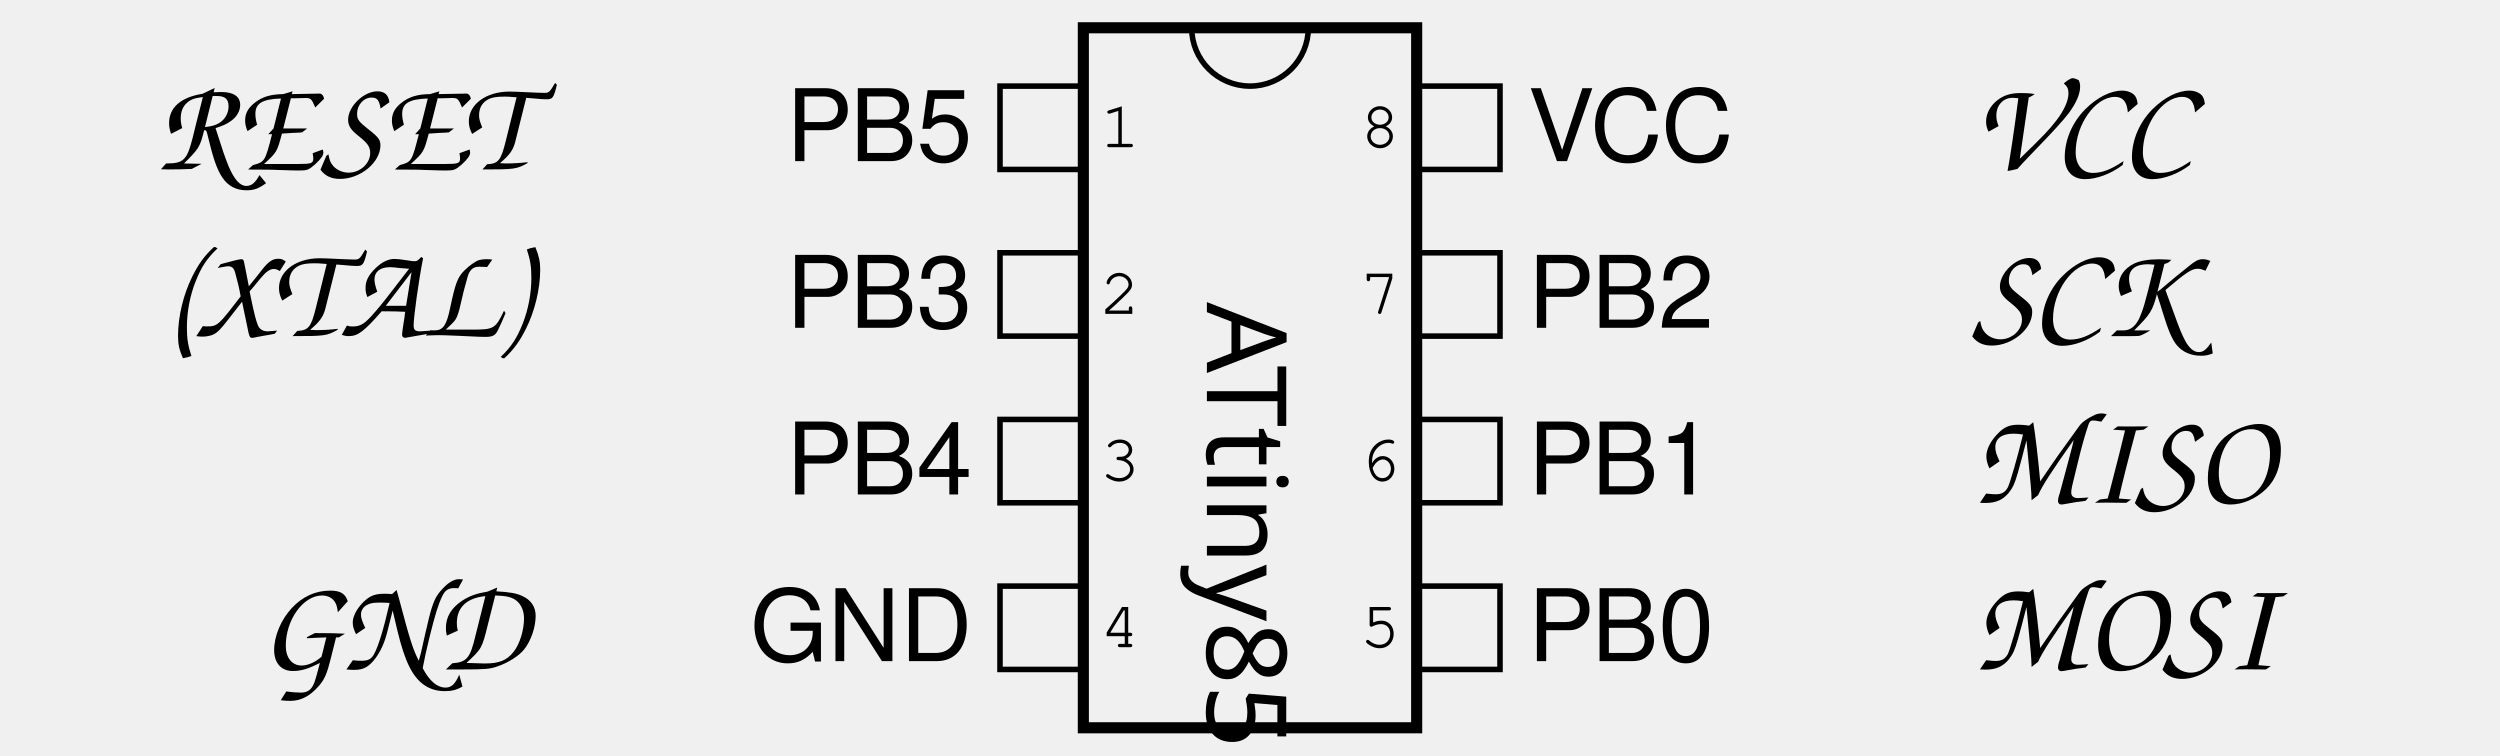
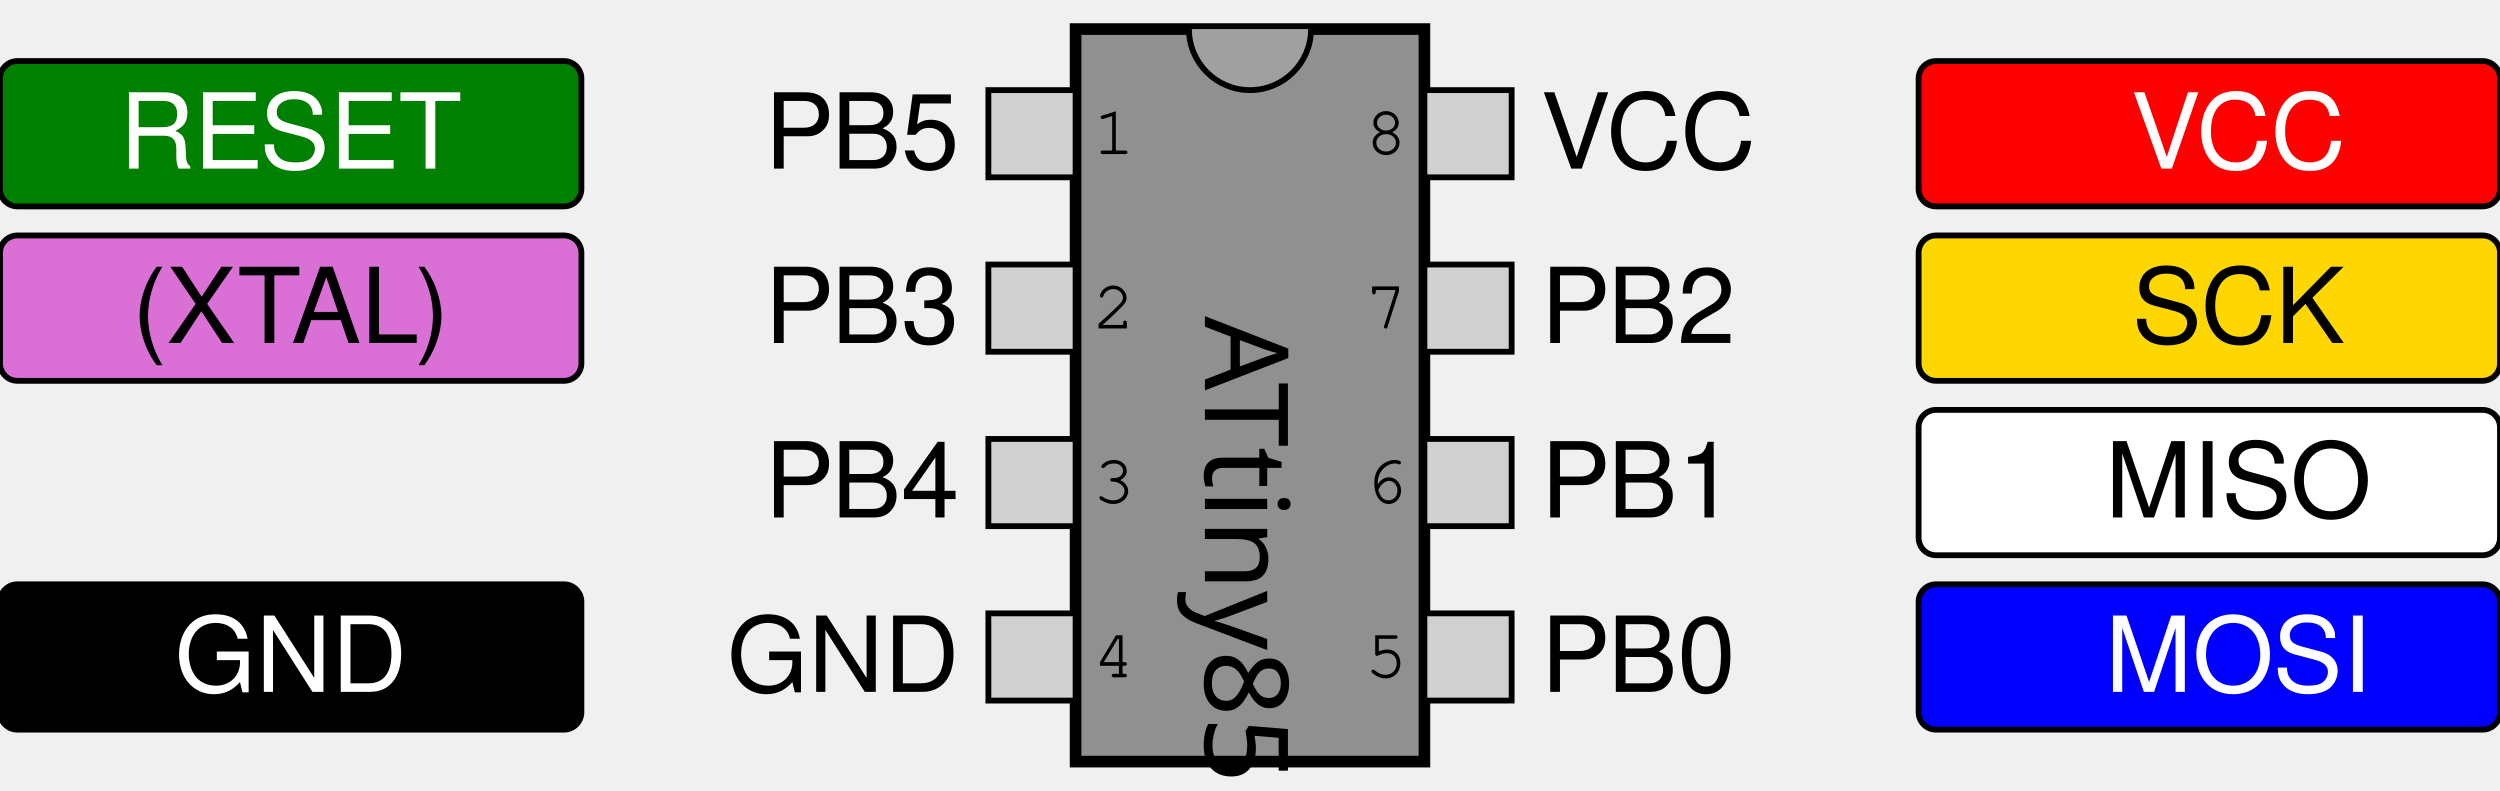
- <svg xmlns="http://www.w3.org/2000/svg" version="1.1" viewBox="0 0 450.0 136.0">
+ <svg xmlns="http://www.w3.org/2000/svg" version="1.1" viewBox="0 0 430.0 136.0">
  <defs>
    <style type="text/css">
-      .thinline { fill:none; stroke:#000000; stroke-width:1.0 }
-      .thickline{ fill:none; stroke:#000000; stroke-width:2.0 }
+      .ic       { fill:#909090; stroke:#000000; stroke-width:2.0 }
+      .notch    { fill:#a0a0a0; stroke:#000000; stroke-width:1.0 }
+      .pin      { fill:#d0d0d0; stroke:#000000; stroke-width:1.0 }
     .pinno    { font-family:"Courier"; font-size:12px }
     .label    { font-family:"Helvetica"; font-size:18px }
-      .function { font-family:"Comic Sans MS"; font-size:24px }
+      .funbox   { stroke:black }
+      .function { font-family:"Helvetica"; font-size:18px; text-anchor:middle }
     .title    { font-family:"Helvetica-Bold"; font-size:20px; text-anchor:middle; writing-mode:tb; alignment-baseline:central }
     
  </style>
  </defs>
-   <rect class="thickline" x="195.0" y="5" width="60.0" height="126.0" />
-   <path class="thinline" d="M214.5,5 a10.5,10.5 0 0,0 21.0,0" />
-   <text class="title" x="225.0" y="68.0">
+   <rect class="ic" x="185.0" y="5" width="60.0" height="126.0" />
+   <path class="notch" d="M204.5,5 a10.5,10.5 0 0,0 21,0" />
+   <text class="title" x="215.0" y="68.0">
    ATtiny85
  </text>
-   <rect class="thinline" x="180.0" y="15.5" width="15.0" height="15.0" />
-   <text class="function" x="95.0" y="30.5" text-anchor="end">
+   <rect class="pin" x="170.0" y="15.5" width="15.0" height="15.0" />
+   <text class="label" x="165.0" y="29.0" text-anchor="end">
+     PB5
+   </text>
+   <text class="pinno" x="188.0" y="26.5">
+     1
+   </text>
+   <rect class="funbox" x="0" y="10.5" width="100" height="25.0" rx="3" style="fill:green" />
+   <text class="function" x="50" y="29.0" style="fill:white">
    RESET
  </text>
-   <text class="label" x="175.0" y="29.0" text-anchor="end">
-     PB5
+   <rect class="pin" x="170.0" y="45.5" width="15.0" height="15.0" />
+   <text class="label" x="165.0" y="59.0" text-anchor="end">
+     PB3
  </text>
-   <text class="pinno" x="198.0" y="26.5">
-     1
+   <text class="pinno" x="188.0" y="56.5">
+     2
  </text>
-   <rect class="thinline" x="180.0" y="45.5" width="15.0" height="15.0" />
-   <text class="function" x="95.0" y="60.5" text-anchor="end">
+   <rect class="funbox" x="0" y="40.5" width="100" height="25.0" rx="3" style="fill:orchid" />
+   <text class="function" x="50" y="59.0" style="fill:black">
    (XTAL)
  </text>
-   <text class="label" x="175.0" y="59.0" text-anchor="end">
-     PB3
-   </text>
-   <text class="pinno" x="198.0" y="56.5">
-     2
-   </text>
-   <rect class="thinline" x="180.0" y="75.5" width="15.0" height="15.0" />
-   <text class="function" x="95.0" y="90.5" text-anchor="end">
-     
-   </text>
-   <text class="label" x="175.0" y="89.0" text-anchor="end">
+   <rect class="pin" x="170.0" y="75.5" width="15.0" height="15.0" />
+   <text class="label" x="165.0" y="89.0" text-anchor="end">
    PB4
  </text>
-   <text class="pinno" x="198.0" y="86.5">
+   <text class="pinno" x="188.0" y="86.5">
    3
  </text>
-   <rect class="thinline" x="180.0" y="105.5" width="15.0" height="15.0" />
-   <text class="function" x="95.0" y="120.5" text-anchor="end">
+   <rect class="pin" x="170.0" y="105.5" width="15.0" height="15.0" />
+   <text class="label" x="165.0" y="119.0" text-anchor="end">
    GND
  </text>
-   <text class="label" x="175.0" y="119.0" text-anchor="end">
+   <text class="pinno" x="188.0" y="116.5">
+     4
+   </text>
+   <rect class="funbox" x="0" y="100.5" width="100" height="25.0" rx="3" style="fill:black" />
+   <text class="function" x="50" y="119.0" style="fill:white">
    GND
  </text>
-   <text class="pinno" x="198.0" y="116.5">
-     4
-   </text>
-   <rect class="thinline" x="255.0" y="105.5" width="15.0" height="15.0" />
-   <text class="pinno" x="252.0" y="116.5" text-anchor="end">
+   <rect class="pin" x="245.0" y="105.5" width="15.0" height="15.0" />
+   <text class="pinno" x="242.0" y="116.5" text-anchor="end">
    5
  </text>
-   <text class="label" x="275.0" y="119.0">
+   <text class="label" x="265.0" y="119.0">
    PB0
  </text>
-   <text class="function" x="355.0" y="120.5">
+   <rect class="funbox" x="330.0" y="100.5" width="100" height="25.0" rx="3" style="fill:blue" />
+   <text class="function" x="385.0" y="119.0" style="fill:white">
    MOSI
  </text>
-   <rect class="thinline" x="255.0" y="75.5" width="15.0" height="15.0" />
-   <text class="pinno" x="252.0" y="86.5" text-anchor="end">
+   <rect class="pin" x="245.0" y="75.5" width="15.0" height="15.0" />
+   <text class="pinno" x="242.0" y="86.5" text-anchor="end">
    6
  </text>
-   <text class="label" x="275.0" y="89.0">
+   <text class="label" x="265.0" y="89.0">
    PB1
  </text>
-   <text class="function" x="355.0" y="90.5">
+   <rect class="funbox" x="330.0" y="70.5" width="100" height="25.0" rx="3" style="fill:white" />
+   <text class="function" x="385.0" y="89.0" style="fill:black">
    MISO
  </text>
-   <rect class="thinline" x="255.0" y="45.5" width="15.0" height="15.0" />
-   <text class="pinno" x="252.0" y="56.5" text-anchor="end">
+   <rect class="pin" x="245.0" y="45.5" width="15.0" height="15.0" />
+   <text class="pinno" x="242.0" y="56.5" text-anchor="end">
    7
  </text>
-   <text class="label" x="275.0" y="59.0">
+   <text class="label" x="265.0" y="59.0">
    PB2
  </text>
-   <text class="function" x="355.0" y="60.5">
+   <rect class="funbox" x="330.0" y="40.5" width="100" height="25.0" rx="3" style="fill:gold" />
+   <text class="function" x="385.0" y="59.0" style="fill:black">
    SCK
  </text>
-   <rect class="thinline" x="255.0" y="15.5" width="15.0" height="15.0" />
-   <text class="pinno" x="252.0" y="26.5" text-anchor="end">
+   <rect class="pin" x="245.0" y="15.5" width="15.0" height="15.0" />
+   <text class="pinno" x="242.0" y="26.5" text-anchor="end">
    8
  </text>
-   <text class="label" x="275.0" y="29.0">
+   <text class="label" x="265.0" y="29.0">
    VCC
  </text>
-   <text class="function" x="355.0" y="30.5">
+   <rect class="funbox" x="330.0" y="10.5" width="100" height="25.0" rx="3" style="fill:red" />
+   <text class="function" x="385.0" y="29.0" style="fill:white">
    VCC
  </text>
</svg>
